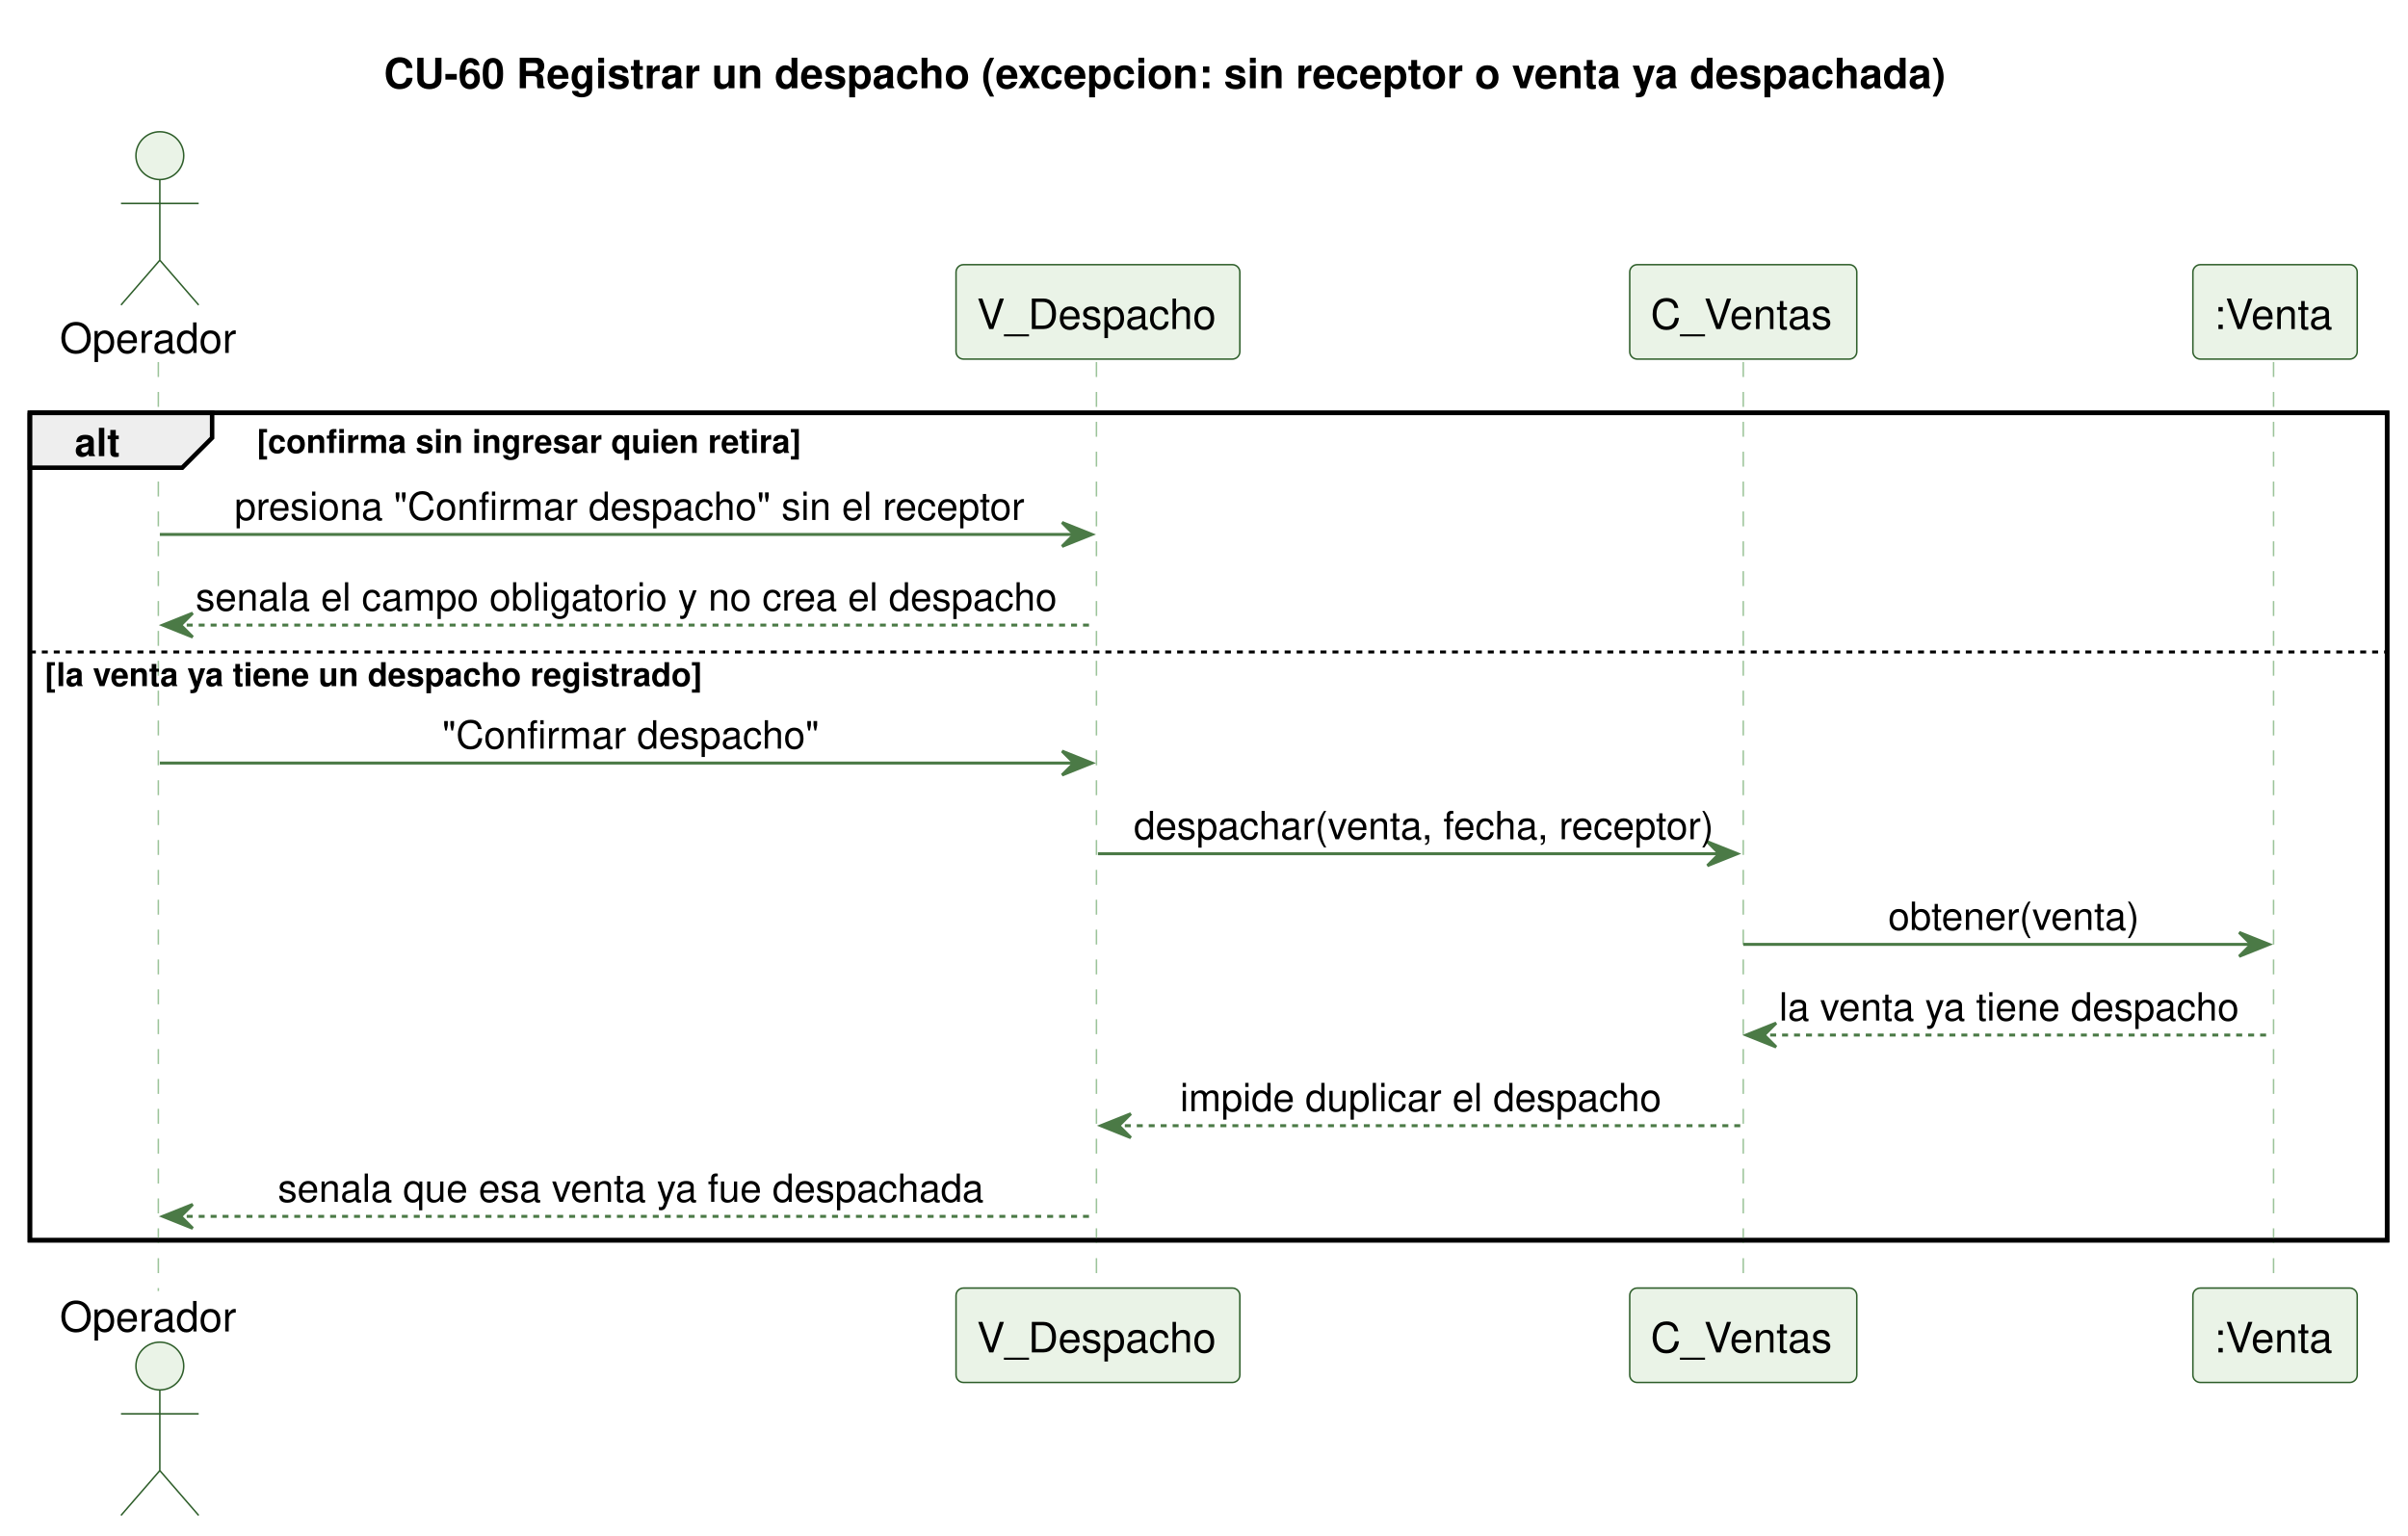
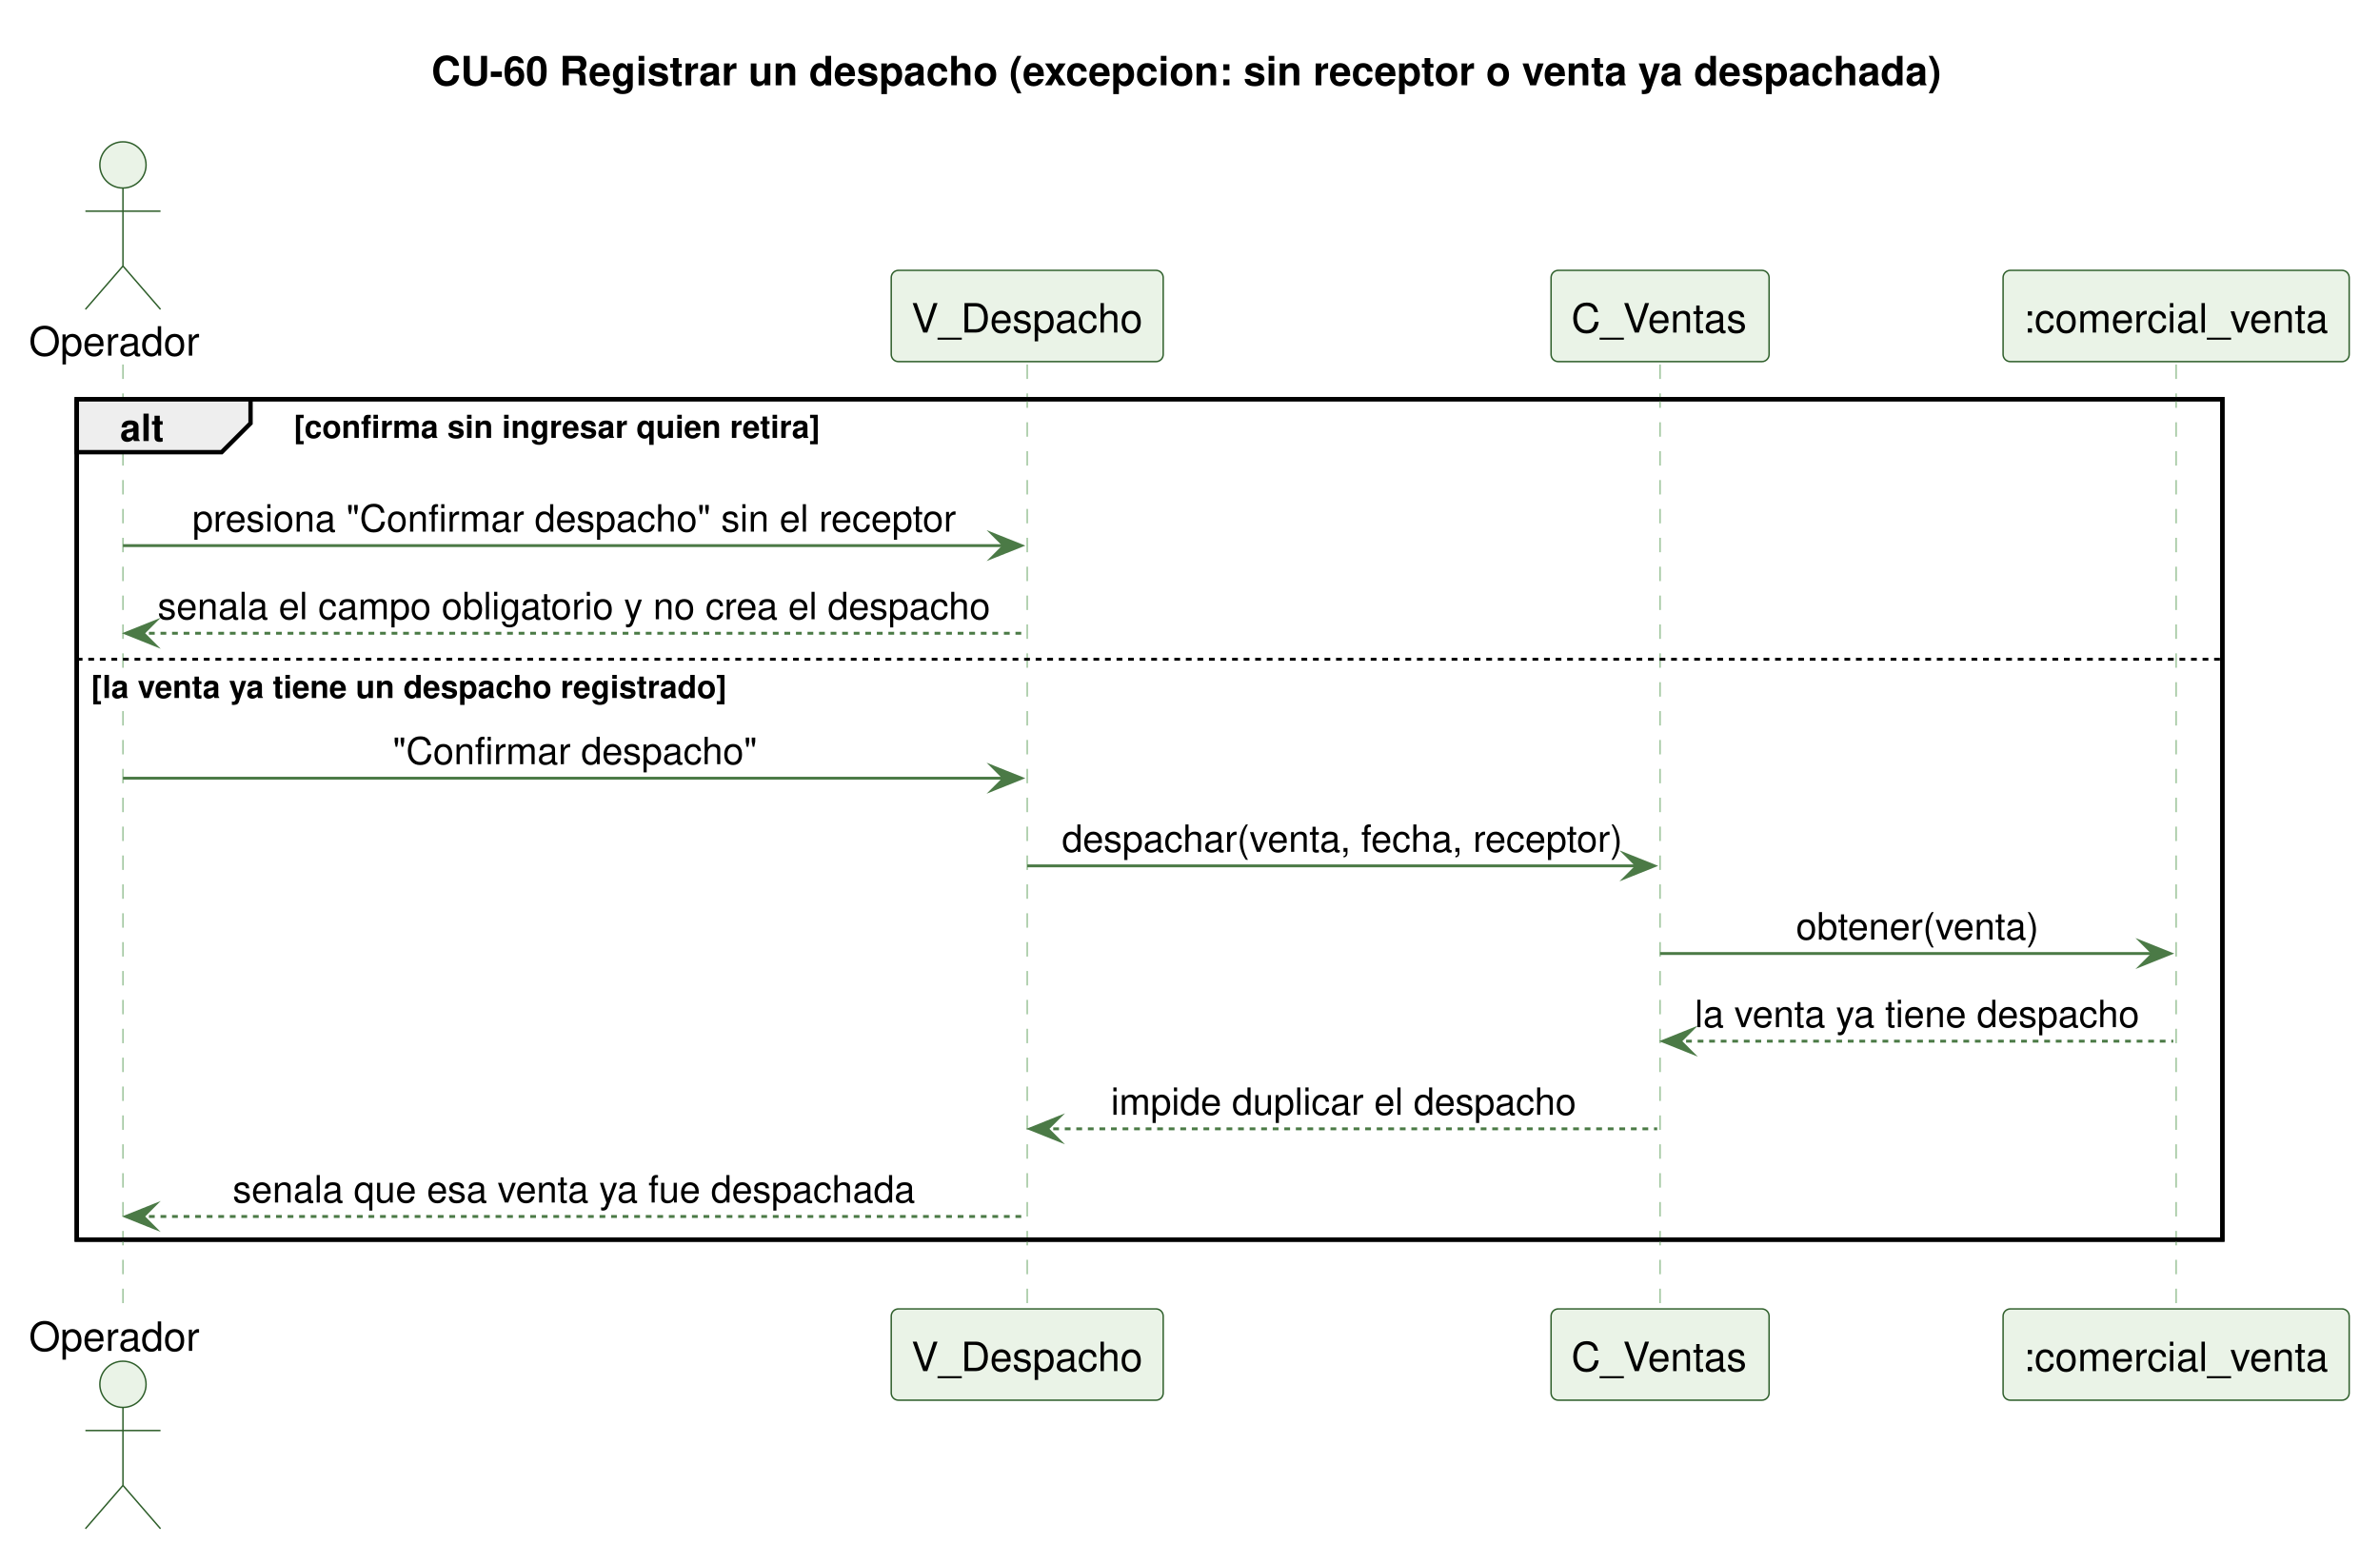
- <svg xmlns="http://www.w3.org/2000/svg" contentStyleType="text/css" height="514px" preserveAspectRatio="none" style="width:806px;height:514px;background:#FFFFFF;" version="1.1" viewBox="0 0 806 514" width="806px" zoomAndPan="magnify">
+ <svg xmlns="http://www.w3.org/2000/svg" version="1.1" data-diagram-type="SEQUENCE" style="width:824px;height:541px;background:#FFFFFF;" width="824px" height="541px" viewBox="0 0 824 541" zoomAndPan="magnify" preserveAspectRatio="none" contentStyleType="text/css">
  <defs />
-   <g>
-     <text fill="#000000" font-family="Helvetica" font-size="14" font-weight="bold" lengthAdjust="spacing" textLength="551" x="128.5" y="29.533">CU-60 Registrar un despacho (excepcion: sin receptor o venta ya despachada)</text>
-     <rect fill="none" height="277" style="stroke:#000000;stroke-width:1.5;" width="789" x="10" y="138.219" />
-     <line style="stroke:#9CC49A;stroke-width:0.5;stroke-dasharray:5.0,5.0;" x1="53" x2="53" y1="121.219" y2="432.219" />
-     <line style="stroke:#9CC49A;stroke-width:0.5;stroke-dasharray:5.0,5.0;" x1="367" x2="367" y1="121.219" y2="432.219" />
-     <line style="stroke:#9CC49A;stroke-width:0.5;stroke-dasharray:5.0,5.0;" x1="583.5" x2="583.5" y1="121.219" y2="432.219" />
-     <line style="stroke:#9CC49A;stroke-width:0.5;stroke-dasharray:5.0,5.0;" x1="761" x2="761" y1="121.219" y2="432.219" />
-     <text fill="#000000" font-family="Helvetica" font-size="14" lengthAdjust="spacing" textLength="61" x="20" y="118.143">Operador</text>
-     <ellipse cx="53.5" cy="52.109" fill="#EAF3E7" rx="8" ry="8" style="stroke:#2E5E2A;stroke-width:0.5;" />
-     <path d="M53.5,60.109 L53.5,87.109 M40.5,68.109 L66.5,68.109 M53.5,87.109 L40.5,102.109 M53.5,87.109 L66.5,102.109 " fill="none" style="stroke:#2E5E2A;stroke-width:0.5;" />
-     <text fill="#000000" font-family="Helvetica" font-size="14" lengthAdjust="spacing" textLength="61" x="20" y="445.752">Operador</text>
-     <ellipse cx="53.5" cy="457.328" fill="#EAF3E7" rx="8" ry="8" style="stroke:#2E5E2A;stroke-width:0.5;" />
-     <path d="M53.5,465.328 L53.5,492.328 M40.5,473.328 L66.5,473.328 M53.5,492.328 L40.5,507.328 M53.5,492.328 L66.5,507.328 " fill="none" style="stroke:#2E5E2A;stroke-width:0.5;" />
-     <rect fill="#EAF3E7" height="31.609" rx="2.5" ry="2.5" style="stroke:#2E5E2A;stroke-width:0.5;" width="95" x="320" y="88.609" />
-     <text fill="#000000" font-family="Helvetica" font-size="14" lengthAdjust="spacing" textLength="81" x="327" y="110.143">V_Despacho</text>
-     <rect fill="#EAF3E7" height="31.609" rx="2.5" ry="2.5" style="stroke:#2E5E2A;stroke-width:0.5;" width="95" x="320" y="431.219" />
-     <text fill="#000000" font-family="Helvetica" font-size="14" lengthAdjust="spacing" textLength="81" x="327" y="452.752">V_Despacho</text>
-     <rect fill="#EAF3E7" height="31.609" rx="2.5" ry="2.5" style="stroke:#2E5E2A;stroke-width:0.5;" width="76" x="545.5" y="88.609" />
-     <text fill="#000000" font-family="Helvetica" font-size="14" lengthAdjust="spacing" textLength="62" x="552.5" y="110.143">C_Ventas</text>
-     <rect fill="#EAF3E7" height="31.609" rx="2.5" ry="2.5" style="stroke:#2E5E2A;stroke-width:0.5;" width="76" x="545.5" y="431.219" />
-     <text fill="#000000" font-family="Helvetica" font-size="14" lengthAdjust="spacing" textLength="62" x="552.5" y="452.752">C_Ventas</text>
-     <rect fill="#EAF3E7" height="31.609" rx="2.5" ry="2.5" style="stroke:#2E5E2A;stroke-width:0.5;" width="55" x="734" y="88.609" />
-     <text fill="#000000" font-family="Helvetica" font-size="14" lengthAdjust="spacing" textLength="41" x="741" y="110.143">:Venta</text>
-     <rect fill="#EAF3E7" height="31.609" rx="2.5" ry="2.5" style="stroke:#2E5E2A;stroke-width:0.5;" width="55" x="734" y="431.219" />
-     <text fill="#000000" font-family="Helvetica" font-size="14" lengthAdjust="spacing" textLength="41" x="741" y="452.752">:Venta</text>
-     <path d="M10,138.219 L71,138.219 L71,146.57 L61,156.57 L10,156.57 L10,138.219 " fill="#EEEEEE" style="stroke:#000000;stroke-width:1.5;" />
-     <rect fill="none" height="277" style="stroke:#000000;stroke-width:1.5;" width="789" x="10" y="138.219" />
-     <text fill="#000000" font-family="Helvetica" font-size="13" font-weight="bold" lengthAdjust="spacing" textLength="16" x="25" y="152.714">alt</text>
-     <text fill="#000000" font-family="Helvetica" font-size="11" font-weight="bold" lengthAdjust="spacing" textLength="194" x="86" y="151.638">[confirma sin ingresar quien retira]</text>
-     <polygon fill="#4B7A46" points="355.5,174.922,365.5,178.922,355.5,182.922,359.5,178.922" style="stroke:#4B7A46;stroke-width:1.0;" />
-     <line style="stroke:#4B7A46;stroke-width:1.0;" x1="53.5" x2="361.5" y1="178.922" y2="178.922" />
-     <text fill="#000000" font-family="Helvetica" font-size="13" lengthAdjust="spacing" textLength="264" x="78.5" y="174.065">presiona "Confirmar despacho" sin el receptor</text>
-     <polygon fill="#4B7A46" points="64.5,205.273,54.5,209.273,64.5,213.273,60.5,209.273" style="stroke:#4B7A46;stroke-width:1.0;" />
-     <line style="stroke:#4B7A46;stroke-width:1.0;stroke-dasharray:2.0,2.0;" x1="58.5" x2="366.5" y1="209.273" y2="209.273" />
-     <text fill="#000000" font-family="Helvetica" font-size="13" lengthAdjust="spacing" textLength="290" x="65.5" y="204.417">senala el campo obligatorio y no crea el despacho</text>
-     <line style="stroke:#000000;stroke-width:1.0;stroke-dasharray:2.0,2.0;" x1="10" x2="799" y1="218.273" y2="218.273" />
-     <text fill="#000000" font-family="Helvetica" font-size="11" font-weight="bold" lengthAdjust="spacing" textLength="231" x="15" y="229.692">[la venta ya tiene un despacho registrado]</text>
-     <polygon fill="#4B7A46" points="355.5,251.461,365.5,255.461,355.5,259.461,359.5,255.461" style="stroke:#4B7A46;stroke-width:1.0;" />
-     <line style="stroke:#4B7A46;stroke-width:1.0;" x1="53.5" x2="361.5" y1="255.461" y2="255.461" />
-     <text fill="#000000" font-family="Helvetica" font-size="13" lengthAdjust="spacing" textLength="125" x="148" y="250.605">"Confirmar despacho"</text>
-     <polygon fill="#4B7A46" points="571.5,281.812,581.5,285.812,571.5,289.812,575.5,285.812" style="stroke:#4B7A46;stroke-width:1.0;" />
-     <line style="stroke:#4B7A46;stroke-width:1.0;" x1="367.5" x2="577.5" y1="285.812" y2="285.812" />
-     <text fill="#000000" font-family="Helvetica" font-size="13" lengthAdjust="spacing" textLength="192" x="379.5" y="280.956">despachar(venta, fecha, receptor)</text>
-     <polygon fill="#4B7A46" points="749.5,312.164,759.5,316.164,749.5,320.164,753.5,316.164" style="stroke:#4B7A46;stroke-width:1.0;" />
-     <line style="stroke:#4B7A46;stroke-width:1.0;" x1="583.5" x2="755.5" y1="316.164" y2="316.164" />
-     <text fill="#000000" font-family="Helvetica" font-size="13" lengthAdjust="spacing" textLength="81" x="632" y="311.308">obtener(venta)</text>
-     <polygon fill="#4B7A46" points="594.5,342.516,584.5,346.516,594.5,350.516,590.5,346.516" style="stroke:#4B7A46;stroke-width:1.0;" />
-     <line style="stroke:#4B7A46;stroke-width:1.0;stroke-dasharray:2.0,2.0;" x1="588.5" x2="760.5" y1="346.516" y2="346.516" />
-     <text fill="#000000" font-family="Helvetica" font-size="13" lengthAdjust="spacing" textLength="154" x="595.5" y="341.659">la venta ya tiene despacho</text>
-     <polygon fill="#4B7A46" points="378.5,372.867,368.5,376.867,378.5,380.867,374.5,376.867" style="stroke:#4B7A46;stroke-width:1.0;" />
-     <line style="stroke:#4B7A46;stroke-width:1.0;stroke-dasharray:2.0,2.0;" x1="372.5" x2="582.5" y1="376.867" y2="376.867" />
-     <text fill="#000000" font-family="Helvetica" font-size="13" lengthAdjust="spacing" textLength="161" x="395" y="372.011">impide duplicar el despacho</text>
-     <polygon fill="#4B7A46" points="64.5,403.219,54.5,407.219,64.5,411.219,60.5,407.219" style="stroke:#4B7A46;stroke-width:1.0;" />
-     <line style="stroke:#4B7A46;stroke-width:1.0;stroke-dasharray:2.0,2.0;" x1="58.5" x2="366.5" y1="407.219" y2="407.219" />
-     <text fill="#000000" font-family="Helvetica" font-size="13" lengthAdjust="spacing" textLength="235" x="93" y="402.362">senala que esa venta ya fue despachada</text>
+   <g font-family="sans-serif" lengthAdjust="spacing">
+     <g class="title" data-source-line="13">
+       <text x="149.364" y="29.533" fill="#000" font-size="14" textLength="523.605" font-weight="700" font-family="Helvetica">CU-60 Registrar un despacho (excepcion: sin receptor o venta ya despachada)</text>
+     </g>
+     <rect x="26.572" y="138.219" width="742.847" height="291" fill="none" style="stroke:#000;stroke-width:1.5;" />
+     <g>
+       <rect x="39.072" y="126.219" width="8" height="327" fill="#000" fill-opacity="0" />
+       <line x1="42.572" y1="126.219" x2="42.572" y2="453.219" style="stroke:#9CC49A;stroke-width:0.5;stroke-dasharray:5,5;" />
+     </g>
+     <g>
+       <rect x="352.145" y="126.219" width="8" height="327" fill="#000" fill-opacity="0" />
+       <line x1="355.645" y1="126.219" x2="355.645" y2="453.219" style="stroke:#9CC49A;stroke-width:0.5;stroke-dasharray:5,5;" />
+     </g>
+     <g>
+       <rect x="571.252" y="126.219" width="8" height="327" fill="#000" fill-opacity="0" />
+       <line x1="574.752" y1="126.219" x2="574.752" y2="453.219" style="stroke:#9CC49A;stroke-width:0.5;stroke-dasharray:5,5;" />
+     </g>
+     <g>
+       <rect x="749.919" y="126.219" width="8" height="327" fill="#000" fill-opacity="0" />
+       <line x1="753.419" y1="126.219" x2="753.419" y2="453.219" style="stroke:#9CC49A;stroke-width:0.5;stroke-dasharray:5,5;" />
+     </g>
+     <text x="10" y="123.143" fill="#000" font-size="14" textLength="59.145" font-family="Helvetica">Operador</text>
+     <ellipse cx="42.572" cy="57.109" rx="8" ry="8" fill="#EAF3E7" style="stroke:#2E5E2A;stroke-width:0.5;" />
+     <path d="M42.572,65.109 L42.572,92.109 M29.572,73.109 L55.572,73.109 M42.572,92.109 L29.572,107.109 M42.572,92.109 L55.572,107.109" style="stroke:#2E5E2A;stroke-width:0.5;" fill="none" />
+     <rect x="308.562" y="93.609" width="94.165" height="31.609" fill="#EAF3E7" style="stroke:#2E5E2A;stroke-width:0.5;" rx="2.5" ry="2.5" />
+     <text x="315.562" y="115.143" fill="#000" font-size="14" textLength="80.165" font-family="Helvetica">V_Despacho</text>
+     <rect x="537.011" y="93.609" width="75.482" height="31.609" fill="#EAF3E7" style="stroke:#2E5E2A;stroke-width:0.5;" rx="2.5" ry="2.5" />
+     <text x="544.011" y="115.143" fill="#000" font-size="14" textLength="61.482" font-family="Helvetica">C_Ventas</text>
+     <rect x="693.506" y="93.609" width="119.827" height="31.609" fill="#EAF3E7" style="stroke:#2E5E2A;stroke-width:0.5;" rx="2.5" ry="2.5" />
+     <text x="700.506" y="115.143" fill="#000" font-size="14" textLength="105.827" font-family="Helvetica">:comercial_venta</text>
+     <text x="10" y="467.752" fill="#000" font-size="14" textLength="59.145" font-family="Helvetica">Operador</text>
+     <ellipse cx="42.572" cy="479.328" rx="8" ry="8" fill="#EAF3E7" style="stroke:#2E5E2A;stroke-width:0.5;" />
+     <path d="M42.572,487.328 L42.572,514.328 M29.572,495.328 L55.572,495.328 M42.572,514.328 L29.572,529.328 M42.572,514.328 L55.572,529.328" style="stroke:#2E5E2A;stroke-width:0.5;" fill="none" />
+     <rect x="308.562" y="453.219" width="94.165" height="31.609" fill="#EAF3E7" style="stroke:#2E5E2A;stroke-width:0.5;" rx="2.5" ry="2.5" />
+     <text x="315.562" y="474.752" fill="#000" font-size="14" textLength="80.165" font-family="Helvetica">V_Despacho</text>
+     <rect x="537.011" y="453.219" width="75.482" height="31.609" fill="#EAF3E7" style="stroke:#2E5E2A;stroke-width:0.5;" rx="2.5" ry="2.5" />
+     <text x="544.011" y="474.752" fill="#000" font-size="14" textLength="61.482" font-family="Helvetica">C_Ventas</text>
+     <rect x="693.506" y="453.219" width="119.827" height="31.609" fill="#EAF3E7" style="stroke:#2E5E2A;stroke-width:0.5;" rx="2.5" ry="2.5" />
+     <text x="700.506" y="474.752" fill="#000" font-size="14" textLength="105.827" font-family="Helvetica">:comercial_venta</text>
+     <path d="M26.572,138.219 L86.743,138.219 L86.743,146.57 L76.743,156.57 L26.572,156.57 L26.572,138.219" style="stroke:#000;stroke-width:1.5;" fill="#EEE" />
+     <rect x="26.572" y="138.219" width="742.847" height="291" fill="none" style="stroke:#000;stroke-width:1.5;" />
+     <text x="41.572" y="152.714" fill="#000" font-size="13" textLength="15.171" font-weight="700" font-family="Helvetica">alt</text>
+     <text x="101.743" y="151.638" fill="#000" font-size="11" textLength="182.155" font-weight="700" font-family="Helvetica">[confirma sin ingresar quien retira]</text>
+     <polygon points="343.645,184.922,353.645,188.922,343.645,192.922,347.645,188.922" fill="#4B7A46" style="stroke:#4B7A46;stroke-width:1;stroke-linejoin:miter;stroke-miterlimit:10;" />
+     <line x1="42.572" y1="188.922" x2="349.645" y2="188.922" style="stroke:#4B7A46;stroke-width:1;" />
+     <text x="66.595" y="184.065" fill="#000" font-size="13" textLength="265.027" font-family="Helvetica">presiona "Confirmar despacho" sin el receptor</text>
+     <polygon points="53.572,215.273,43.572,219.273,53.572,223.273,49.572,219.273" fill="#4B7A46" style="stroke:#4B7A46;stroke-width:1;stroke-linejoin:miter;stroke-miterlimit:10;" />
+     <line x1="47.572" y1="219.273" x2="354.645" y2="219.273" style="stroke:#4B7A46;stroke-width:1;stroke-dasharray:2,2;" />
+     <text x="54.572" y="214.417" fill="#000" font-size="13" textLength="289.072" font-family="Helvetica">senala el campo obligatorio y no crea el despacho</text>
+     <line x1="26.572" y1="228.273" x2="769.419" y2="228.273" style="stroke:#000;stroke-width:1;stroke-dasharray:2,2;" />
+     <text x="31.572" y="241.692" fill="#000" font-size="11" textLength="220.059" font-weight="700" font-family="Helvetica">[la venta ya tiene un despacho registrado]</text>
+     <polygon points="343.645,265.461,353.645,269.461,343.645,273.461,347.645,269.461" fill="#4B7A46" style="stroke:#4B7A46;stroke-width:1;stroke-linejoin:miter;stroke-miterlimit:10;" />
+     <line x1="42.572" y1="269.461" x2="349.645" y2="269.461" style="stroke:#4B7A46;stroke-width:1;" />
+     <text x="135.965" y="264.604" fill="#000" font-size="13" textLength="126.287" font-family="Helvetica">"Confirmar despacho"</text>
+     <polygon points="562.752,295.813,572.752,299.813,562.752,303.813,566.752,299.813" fill="#4B7A46" style="stroke:#4B7A46;stroke-width:1;stroke-linejoin:miter;stroke-miterlimit:10;" />
+     <line x1="355.645" y1="299.813" x2="568.752" y2="299.813" style="stroke:#4B7A46;stroke-width:1;" />
+     <text x="367.645" y="294.956" fill="#000" font-size="13" textLength="195.108" font-family="Helvetica">despachar(venta, fecha, receptor)</text>
+     <polygon points="741.419,326.164,751.419,330.164,741.419,334.164,745.419,330.164" fill="#4B7A46" style="stroke:#4B7A46;stroke-width:1;stroke-linejoin:miter;stroke-miterlimit:10;" />
+     <line x1="574.752" y1="330.164" x2="747.419" y2="330.164" style="stroke:#4B7A46;stroke-width:1;" />
+     <text x="621.811" y="325.308" fill="#000" font-size="13" textLength="84.551" font-family="Helvetica">obtener(venta)</text>
+     <polygon points="585.752,356.516,575.752,360.516,585.752,364.516,581.752,360.516" fill="#4B7A46" style="stroke:#4B7A46;stroke-width:1;stroke-linejoin:miter;stroke-miterlimit:10;" />
+     <line x1="579.752" y1="360.516" x2="752.419" y2="360.516" style="stroke:#4B7A46;stroke-width:1;stroke-dasharray:2,2;" />
+     <text x="586.752" y="355.659" fill="#000" font-size="13" textLength="154.667" font-family="Helvetica">la venta ya tiene despacho</text>
+     <polygon points="366.645,386.867,356.645,390.867,366.645,394.867,362.645,390.867" fill="#4B7A46" style="stroke:#4B7A46;stroke-width:1;stroke-linejoin:miter;stroke-miterlimit:10;" />
+     <line x1="360.645" y1="390.867" x2="573.752" y2="390.867" style="stroke:#4B7A46;stroke-width:1;stroke-dasharray:2,2;" />
+     <text x="384.621" y="386.011" fill="#000" font-size="13" textLength="161.154" font-family="Helvetica">impide duplicar el despacho</text>
+     <polygon points="53.572,417.219,43.572,421.219,53.572,425.219,49.572,421.219" fill="#4B7A46" style="stroke:#4B7A46;stroke-width:1;stroke-linejoin:miter;stroke-miterlimit:10;" />
+     <line x1="47.572" y1="421.219" x2="354.645" y2="421.219" style="stroke:#4B7A46;stroke-width:1;stroke-dasharray:2,2;" />
+     <text x="80.572" y="416.362" fill="#000" font-size="13" textLength="237.072" font-family="Helvetica">senala que esa venta ya fue despachada</text>
  </g>
</svg>
